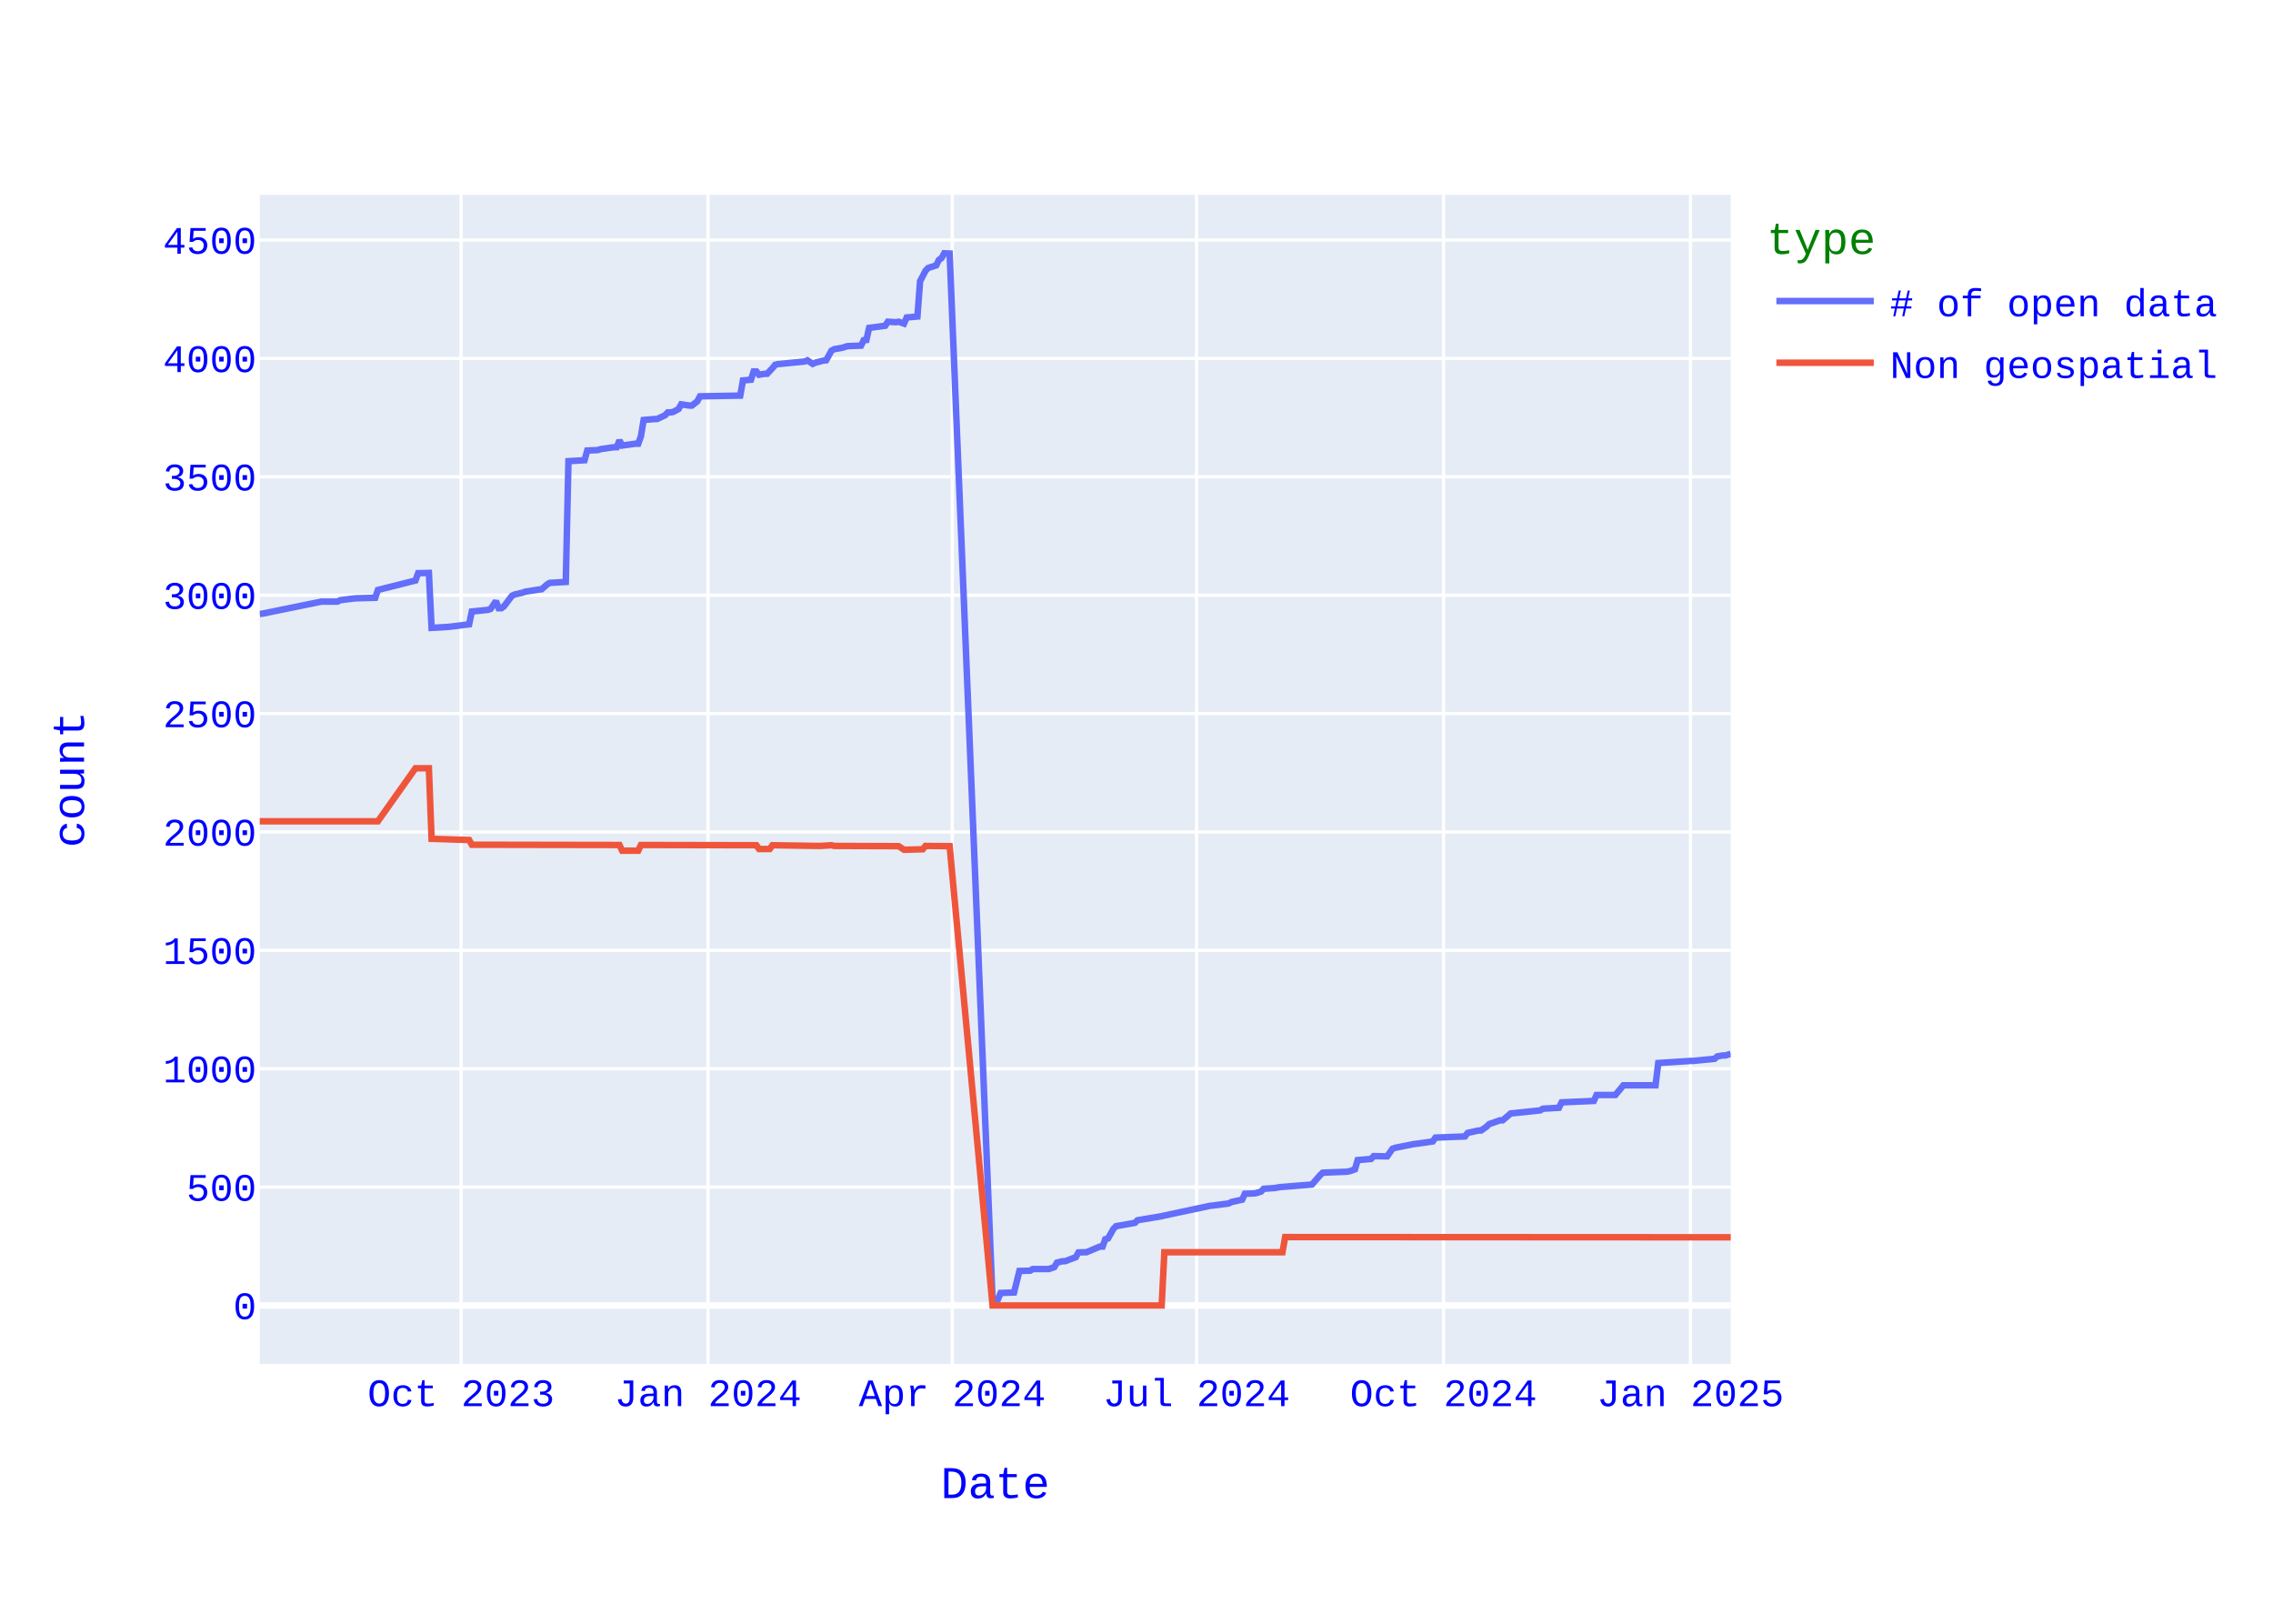
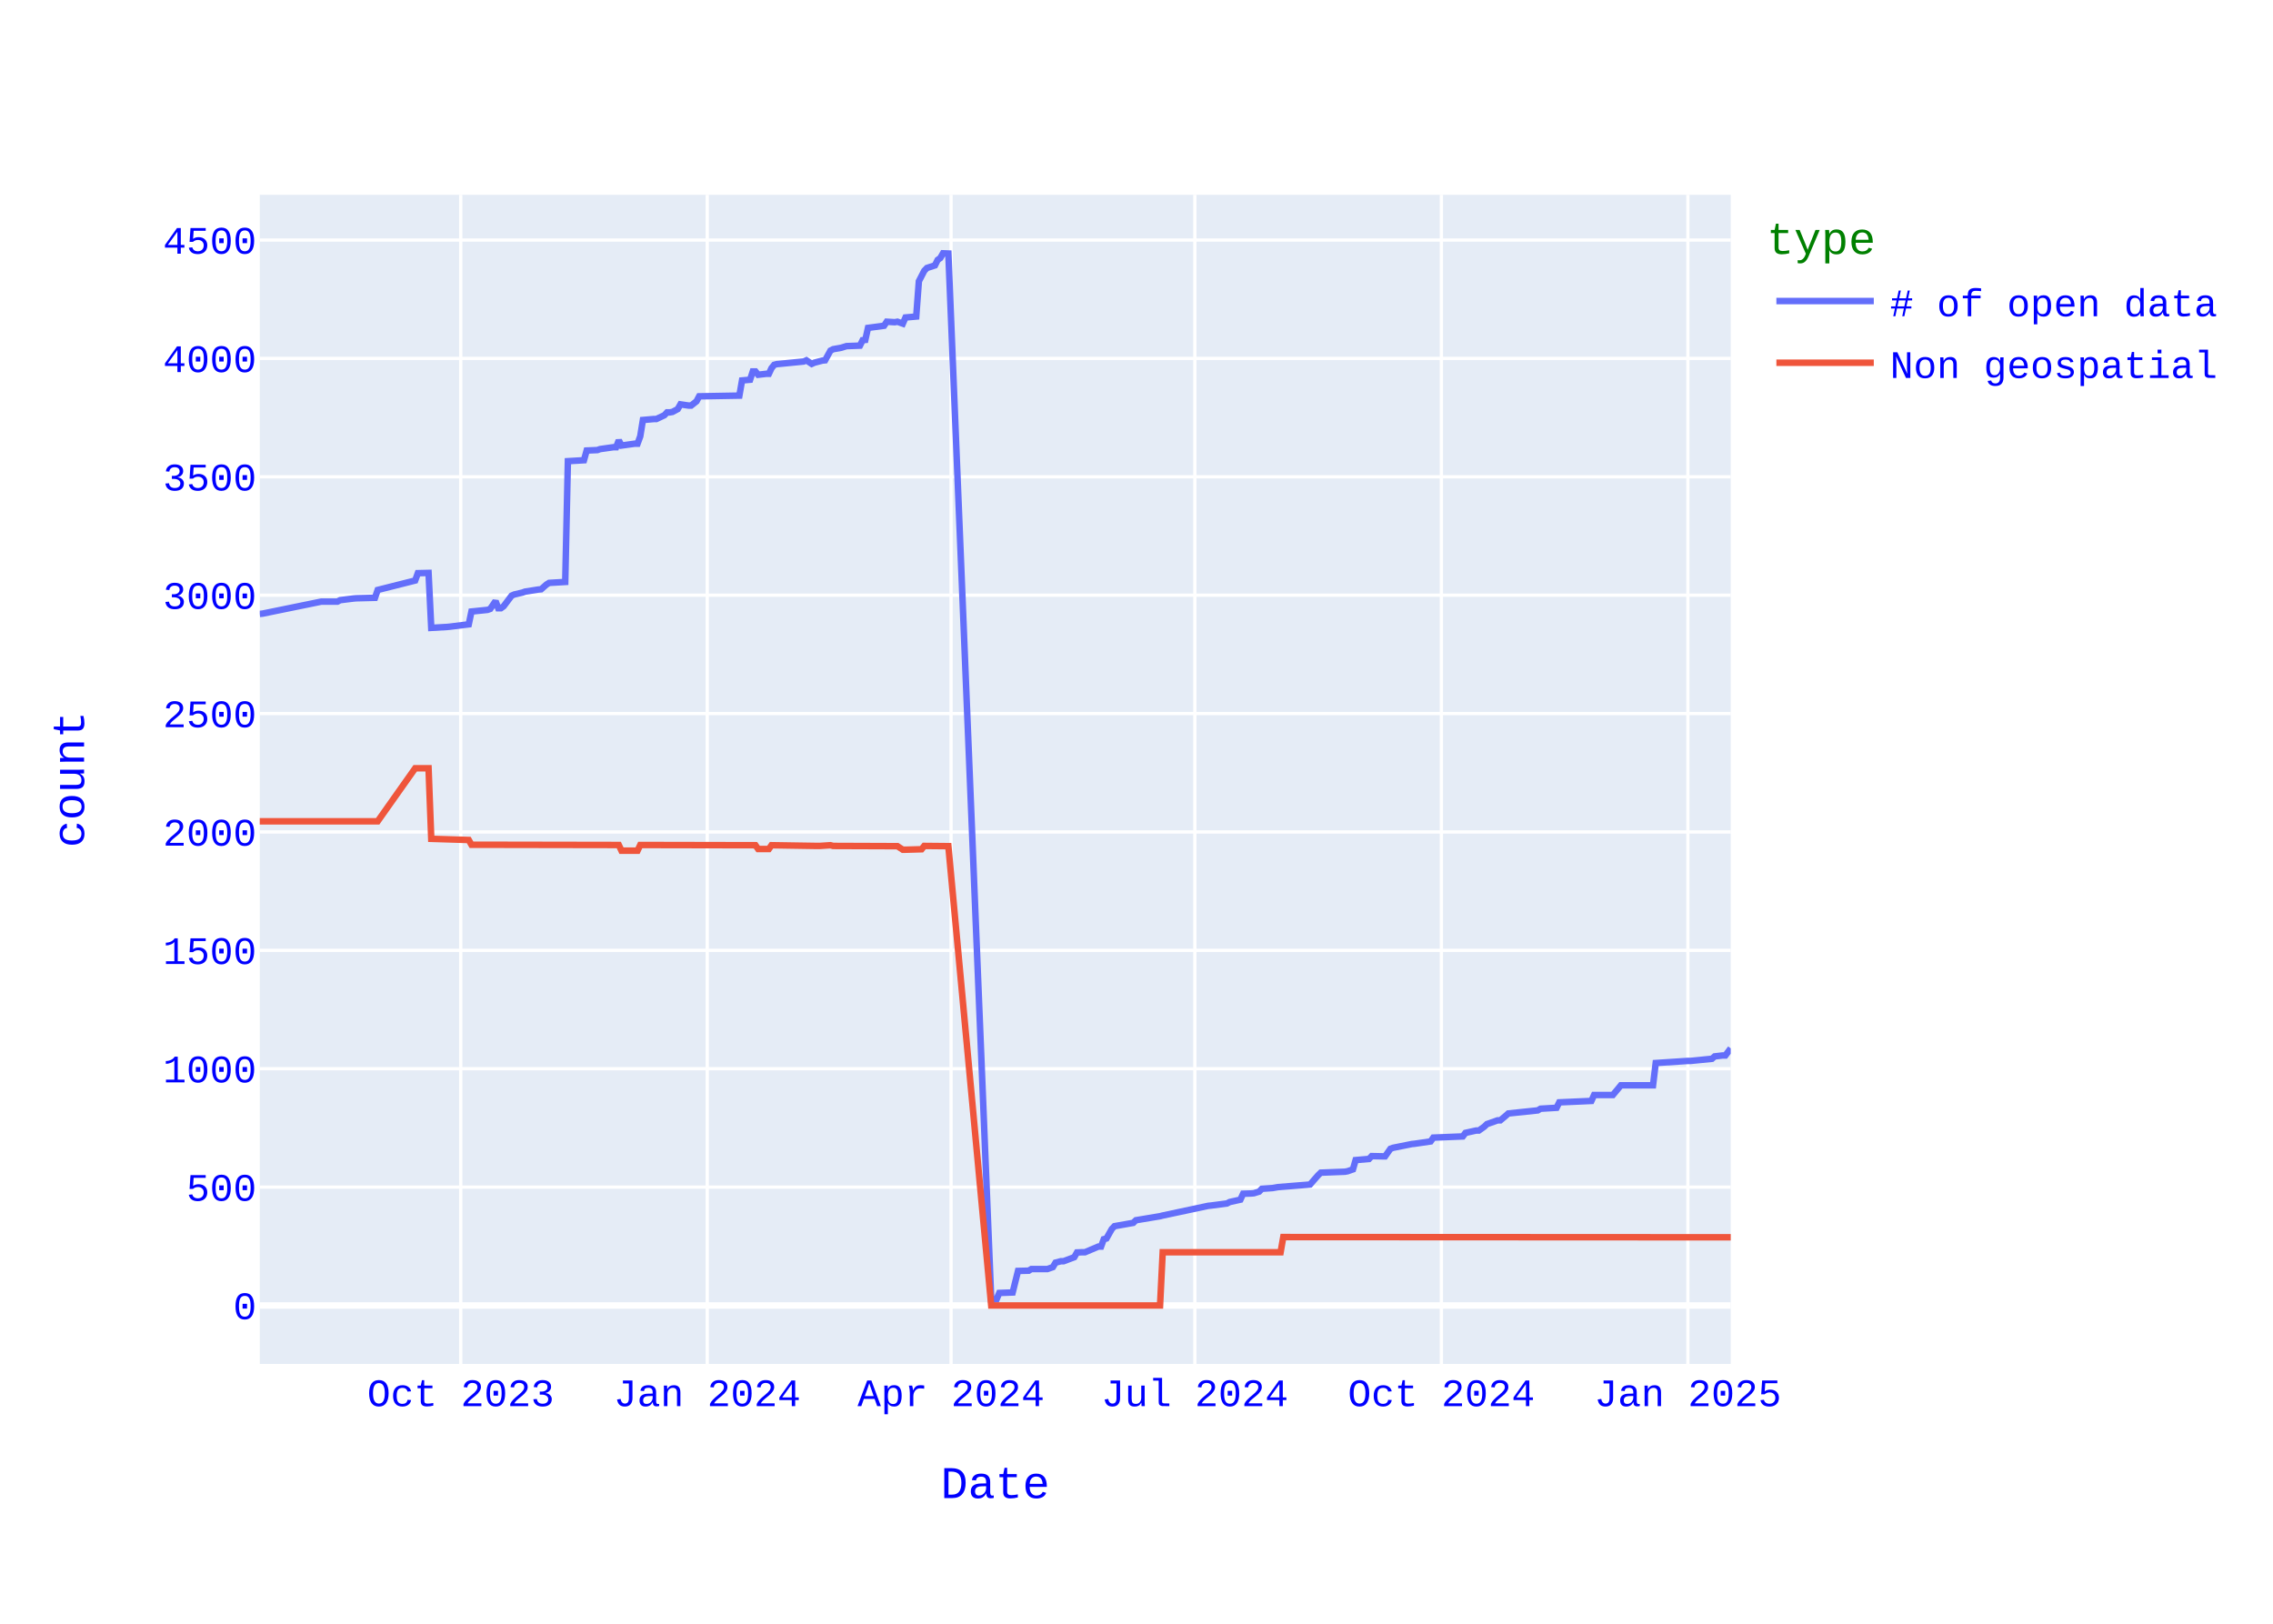
<svg xmlns="http://www.w3.org/2000/svg" class="main-svg" width="700" height="500" style="" viewBox="0 0 700 500">
  <rect x="0" y="0" width="700" height="500" style="fill: rgb(255, 255, 255); fill-opacity: 1;" />
-   <defs id="defs-f9e1af">
+   <defs id="defs-8b998a">
    <g class="clips">
-       <clipPath id="clipf9e1afxyplot" class="plotclip">
+       <clipPath id="clip8b998axyplot" class="plotclip">
        <rect width="453" height="360" />
      </clipPath>
-       <clipPath class="axesclip" id="clipf9e1afx">
+       <clipPath class="axesclip" id="clip8b998ax">
        <rect x="80" y="0" width="453" height="500" />
      </clipPath>
-       <clipPath class="axesclip" id="clipf9e1afy">
+       <clipPath class="axesclip" id="clip8b998ay">
        <rect x="0" y="60" width="700" height="360" />
      </clipPath>
-       <clipPath class="axesclip" id="clipf9e1afxy">
+       <clipPath class="axesclip" id="clip8b998axy">
        <rect x="80" y="60" width="453" height="360" />
      </clipPath>
    </g>
    <g class="gradients" />
    <g class="patterns" />
  </defs>
  <g class="bglayer">
    <rect class="bg" x="80" y="60" width="453" height="360" style="fill: rgb(229, 236, 246); fill-opacity: 1; stroke-width: 0;" />
  </g>
  <g class="layer-below">
    <g class="imagelayer" />
    <g class="shapelayer" />
  </g>
  <g class="cartesianlayer">
    <g class="subplot xy">
      <g class="layer-subplot">
        <g class="shapelayer" />
        <g class="imagelayer" />
      </g>
      <g class="minor-gridlayer">
        <g class="x" />
        <g class="y" />
      </g>
      <g class="gridlayer">
        <g class="x">
-           <path class="xgrid crisp" transform="translate(142,0)" d="M0,60v360" style="stroke: rgb(255, 255, 255); stroke-opacity: 1; stroke-width: 1px;" />
-           <path class="xgrid crisp" transform="translate(218.05,0)" d="M0,60v360" style="stroke: rgb(255, 255, 255); stroke-opacity: 1; stroke-width: 1px;" />
-           <path class="xgrid crisp" transform="translate(293.27,0)" d="M0,60v360" style="stroke: rgb(255, 255, 255); stroke-opacity: 1; stroke-width: 1px;" />
-           <path class="xgrid crisp" transform="translate(368.5,0)" d="M0,60v360" style="stroke: rgb(255, 255, 255); stroke-opacity: 1; stroke-width: 1px;" />
-           <path class="xgrid crisp" transform="translate(444.55,0)" d="M0,60v360" style="stroke: rgb(255, 255, 255); stroke-opacity: 1; stroke-width: 1px;" />
-           <path class="xgrid crisp" transform="translate(520.6,0)" d="M0,60v360" style="stroke: rgb(255, 255, 255); stroke-opacity: 1; stroke-width: 1px;" />
+           <path class="xgrid crisp" transform="translate(141.89,0)" d="M0,60v360" style="stroke: rgb(255, 255, 255); stroke-opacity: 1; stroke-width: 1px;" />
+           <path class="xgrid crisp" transform="translate(217.8,0)" d="M0,60v360" style="stroke: rgb(255, 255, 255); stroke-opacity: 1; stroke-width: 1px;" />
+           <path class="xgrid crisp" transform="translate(292.89,0)" d="M0,60v360" style="stroke: rgb(255, 255, 255); stroke-opacity: 1; stroke-width: 1px;" />
+           <path class="xgrid crisp" transform="translate(367.97,0)" d="M0,60v360" style="stroke: rgb(255, 255, 255); stroke-opacity: 1; stroke-width: 1px;" />
+           <path class="xgrid crisp" transform="translate(443.89,0)" d="M0,60v360" style="stroke: rgb(255, 255, 255); stroke-opacity: 1; stroke-width: 1px;" />
+           <path class="xgrid crisp" transform="translate(519.8,0)" d="M0,60v360" style="stroke: rgb(255, 255, 255); stroke-opacity: 1; stroke-width: 1px;" />
        </g>
        <g class="y">
          <path class="ygrid crisp" transform="translate(0,365.55)" d="M80,0h453" style="stroke: rgb(255, 255, 255); stroke-opacity: 1; stroke-width: 1px;" />
          <path class="ygrid crisp" transform="translate(0,329.09)" d="M80,0h453" style="stroke: rgb(255, 255, 255); stroke-opacity: 1; stroke-width: 1px;" />
          <path class="ygrid crisp" transform="translate(0,292.64)" d="M80,0h453" style="stroke: rgb(255, 255, 255); stroke-opacity: 1; stroke-width: 1px;" />
          <path class="ygrid crisp" transform="translate(0,256.19)" d="M80,0h453" style="stroke: rgb(255, 255, 255); stroke-opacity: 1; stroke-width: 1px;" />
          <path class="ygrid crisp" transform="translate(0,219.73)" d="M80,0h453" style="stroke: rgb(255, 255, 255); stroke-opacity: 1; stroke-width: 1px;" />
          <path class="ygrid crisp" transform="translate(0,183.28)" d="M80,0h453" style="stroke: rgb(255, 255, 255); stroke-opacity: 1; stroke-width: 1px;" />
          <path class="ygrid crisp" transform="translate(0,146.82)" d="M80,0h453" style="stroke: rgb(255, 255, 255); stroke-opacity: 1; stroke-width: 1px;" />
          <path class="ygrid crisp" transform="translate(0,110.37)" d="M80,0h453" style="stroke: rgb(255, 255, 255); stroke-opacity: 1; stroke-width: 1px;" />
          <path class="ygrid crisp" transform="translate(0,73.92)" d="M80,0h453" style="stroke: rgb(255, 255, 255); stroke-opacity: 1; stroke-width: 1px;" />
        </g>
      </g>
      <g class="zerolinelayer">
        <path class="yzl zl crisp" transform="translate(0,402)" d="M80,0h453" style="stroke: rgb(255, 255, 255); stroke-opacity: 1; stroke-width: 2px;" />
      </g>
      <path class="xlines-below" />
      <path class="ylines-below" />
      <g class="overlines-below" />
      <g class="xaxislayer-below" />
      <g class="yaxislayer-below" />
      <g class="overaxes-below" />
-       <g class="plot" transform="translate(80,60)" clip-path="url(#clipf9e1afxyplot)">
+       <g class="plot" transform="translate(80,60)" clip-path="url(#clip8b998axyplot)">
        <g class="scatterlayer mlayer">
-           <g class="trace scatter tracef52e07" style="stroke-miterlimit: 2; opacity: 1;">
+           <g class="trace scatter trace04222b" style="stroke-miterlimit: 2; opacity: 1;">
            <g class="fills" />
            <g class="errorbars" />
            <g class="lines">
-               <path class="js-line" d="M453,264.5L451.35,265.01L450.52,265.01L448.87,265.3L448.04,266.03L441.43,266.69L440.6,266.69L430.68,267.34L429.85,274.2L419.93,274.2L419.11,275.22L417.45,277.19L416.63,277.19L411.67,277.19L410.84,279.01L400.92,279.45L400.09,281.12L395.14,281.41L394.31,281.92L385.22,282.87L384.39,283.6L382.74,284.99L381.91,284.99L378.6,286.15L377.78,286.95L376.12,288.12L375.3,288.12L371.99,288.85L371.16,289.94L362.07,290.31L361.24,291.48L356.28,292.2L355.46,292.28L349.67,293.44L348.84,293.74L347.19,296.07L346.36,296.07L343.06,296L342.23,296.87L338.1,297.23L337.27,300.08L335.62,300.66L334.79,300.81L327.35,301.1L326.52,301.9L324.04,304.74L323.22,304.82L314.12,305.55L312.47,305.84L309.16,306.06L308.34,306.93L306.68,307.44L305.86,307.51L303.38,307.59L302.55,309.41L299.24,310.14L298.42,310.58L293.46,311.23L292.63,311.31L278.58,314.3L277.75,314.51L270.31,315.75L269.49,316.56L263.7,317.58L262.87,318.45L261.22,321.37L260.39,321.59L259.57,323.85L258.74,323.85L254.61,325.6L253.78,325.6L252.13,325.67L251.3,327.13L247.99,328.37L247.17,328.37L245.51,328.8L244.69,330.19L243.03,330.77L242.21,330.77L238.07,330.77L237.25,331.28L233.94,331.36L232.29,337.99L228.15,338.14L227.33,340.1L225.67,340.18L212.45,18.07L210.79,18L209.97,19.46L209.14,20.04L208.31,21.72L205.83,22.52L205.01,23.4L203.35,26.6L202.53,37.47L199.22,37.76L198.39,39.65L196.74,39.07L195.91,39.22L193.43,39.07L192.61,40.31L187.65,40.97L186.82,44.68L185.99,44.76L185.17,46.43L181.03,46.58L179.38,47.09L176.9,47.53L176.07,47.96L174.42,50.95L173.59,51.03L171.11,51.68L170.29,52.05L168.64,50.95L167.81,51.32L160.37,52.05L159.54,52.12L158.72,52.34L157.89,53.36L156.24,55.11L155.41,55.11L153.76,55.4L152.93,54.38L152.1,54.38L151.28,56.93L148.8,57.15L147.97,61.82L135.57,62.04L134.74,63.57L133.09,64.88L132.26,64.88L129.78,64.51L128.96,65.97L127.3,66.85L126.48,66.99L125.65,66.99L124.82,67.87L122.34,69.04L121.52,69.04L118.21,69.33L117.38,74.36L116.56,76.62L115.73,76.62L111.6,77.2L110.77,75.6L109.94,77.71L109.12,77.71L104.98,78.29L104.16,78.59L100.85,78.73L100.02,81.72L95.06,82.01L94.24,119.2L89.28,119.49L88.45,120L86.8,121.46L85.97,121.53L81.84,122.18L81.01,122.48L78.53,123.06L77.7,123.42L75.22,126.7L74.4,127.29L73.57,127.29L72.74,125.1L71.09,127.51L70.26,127.8L65.3,128.31L64.48,132.25L58.69,132.97L57.86,133.05L52.91,133.34L52.08,116.42L48.77,116.5L47.95,118.76L36.37,121.67L35.55,124.08L29.76,124.23L28.93,124.3L24.8,124.81L23.97,125.25L19.01,125.25L0.83,128.96L0,129.04" style="vector-effect: none; fill: none; stroke: rgb(99, 110, 250); stroke-opacity: 1; stroke-width: 2px; opacity: 1;" />
+               <path class="js-line" d="M453,262.82L451.35,265.01L450.52,265.01L448.05,265.3L447.22,266.03L440.62,266.69L439.8,266.69L429.9,267.34L429.07,274.2L419.17,274.2L418.34,275.22L416.69,277.19L415.87,277.19L410.92,277.19L410.09,279.01L400.19,279.45L399.37,281.12L394.42,281.41L393.59,281.92L384.51,282.87L383.69,283.6L382.04,284.99L381.21,284.99L377.91,286.15L377.09,286.95L375.44,288.12L374.61,288.12L371.31,288.85L370.49,289.94L361.41,290.31L360.58,291.48L355.63,292.2L354.81,292.28L349.03,293.44L348.21,293.74L346.56,296.07L345.73,296.07L342.43,296L341.61,296.87L337.48,297.23L336.66,300.08L335.01,300.66L334.18,300.81L326.75,301.1L325.93,301.9L323.45,304.74L322.63,304.82L313.55,305.55L311.9,305.84L308.6,306.06L307.78,306.93L306.13,307.44L305.3,307.51L302.83,307.59L302,309.41L298.7,310.14L297.87,310.58L292.92,311.23L292.1,311.31L278.07,314.3L277.25,314.51L269.82,315.75L268.99,316.56L263.22,317.58L262.39,318.45L260.74,321.37L259.92,321.59L259.09,323.85L258.27,323.85L254.14,325.6L253.32,325.6L251.67,325.67L250.84,327.13L247.54,328.37L246.72,328.37L245.07,328.8L244.24,330.19L242.59,330.77L241.77,330.77L237.64,330.77L236.81,331.28L233.51,331.36L231.86,337.99L227.74,338.14L226.91,340.1L225.26,340.18L212.06,18.07L210.41,18L209.58,19.46L208.76,20.04L207.93,21.72L205.46,22.52L204.63,23.4L202.98,26.6L202.16,37.47L198.86,37.76L198.03,39.65L196.38,39.07L195.56,39.22L193.08,39.07L192.26,40.31L187.31,40.97L186.48,44.68L185.66,44.76L184.83,46.43L180.7,46.58L179.05,47.09L176.58,47.53L175.75,47.96L174.1,50.95L173.28,51.03L170.8,51.68L169.98,52.05L168.33,50.95L167.5,51.32L160.08,52.05L159.25,52.12L158.43,52.34L157.6,53.36L156.78,55.11L155.95,55.11L153.48,55.4L152.65,54.38L151.83,54.38L151,56.93L148.52,57.15L147.7,61.82L135.32,62.04L134.5,63.57L132.85,64.88L132.02,64.88L129.55,64.51L128.72,65.97L127.07,66.85L126.25,66.99L125.42,66.99L124.6,67.87L122.12,69.04L121.3,69.04L117.99,69.33L117.17,74.36L116.34,76.62L115.52,76.62L111.39,77.2L110.57,75.6L109.74,77.71L108.92,77.71L104.79,78.29L103.97,78.59L100.67,78.73L99.84,81.72L94.89,82.01L94.07,119.2L89.11,119.49L88.29,120L86.64,121.46L85.81,121.53L81.69,122.18L80.86,122.48L78.39,123.06L77.56,123.42L75.09,126.7L74.26,127.29L73.44,127.29L72.61,125.1L70.96,127.51L70.14,127.8L65.19,128.31L64.36,132.25L58.58,132.97L57.76,133.05L52.81,133.34L51.98,116.42L48.68,116.5L47.86,118.76L36.31,121.67L35.48,124.08L29.7,124.23L28.88,124.3L24.75,124.81L23.93,125.25L18.98,125.25L0.83,128.96L0,129.04" style="vector-effect: none; fill: none; stroke: rgb(99, 110, 250); stroke-opacity: 1; stroke-width: 2px; opacity: 1;" />
            </g>
            <g class="points" />
            <g class="text" />
          </g>
-           <g class="trace scatter tracecc8add" style="stroke-miterlimit: 2; opacity: 1;">
+           <g class="trace scatter trace598326" style="stroke-miterlimit: 2; opacity: 1;">
            <g class="fills" />
            <g class="errorbars" />
            <g class="lines">
-               <path class="js-line" d="M453,321L315.78,320.93L314.95,325.6L278.58,325.6L277.75,342L225.67,342L212.45,200.56L205.01,200.49L204.18,201.51L199.22,201.65L198.39,201.65L196.74,200.56L195.91,200.56L176.9,200.49L176.07,200.27L172.77,200.49L171.94,200.49L157.89,200.27L157.06,201.43L153.76,201.43L152.93,200.27L117.38,200.2L116.56,201.95L111.6,201.95L110.77,200.2L65.3,200.12L64.48,198.66L52.91,198.3L52.08,176.57L47.95,176.57L36.37,192.9L0,192.9" style="vector-effect: none; fill: none; stroke: rgb(239, 85, 59); stroke-opacity: 1; stroke-width: 2px; opacity: 1;" />
+               <path class="js-line" d="M453,321L315.2,320.93L314.38,325.6L278.07,325.6L277.25,342L225.26,342L212.06,200.56L204.63,200.49L203.81,201.51L198.86,201.65L198.03,201.65L196.38,200.56L195.56,200.56L176.58,200.49L175.75,200.27L172.45,200.49L171.63,200.49L157.6,200.27L156.78,201.43L153.48,201.43L152.65,200.27L117.17,200.2L116.34,201.95L111.39,201.95L110.57,200.2L65.19,200.12L64.36,198.66L52.81,198.3L51.98,176.57L47.86,176.57L36.31,192.9L0,192.9" style="vector-effect: none; fill: none; stroke: rgb(239, 85, 59); stroke-opacity: 1; stroke-width: 2px; opacity: 1;" />
            </g>
            <g class="points" />
            <g class="text" />
          </g>
        </g>
      </g>
      <g class="overplot" />
      <path class="xlines-above crisp" d="M0,0" style="fill: none;" />
      <path class="ylines-above crisp" d="M0,0" style="fill: none;" />
      <g class="overlines-above" />
      <g class="xaxislayer-above">
        <g class="xtick">
-           <text text-anchor="middle" x="0" y="433" transform="translate(142,0)" style="font-family: 'Courier New'; font-size: 12px; fill: rgb(0, 0, 255); fill-opacity: 1; white-space: pre; opacity: 1;">Oct 2023</text>
-         </g>
-         <g class="xtick">
-           <text text-anchor="middle" x="0" y="433" style="font-family: 'Courier New'; font-size: 12px; fill: rgb(0, 0, 255); fill-opacity: 1; white-space: pre; opacity: 1;" transform="translate(218.05,0)">Jan 2024</text>
-         </g>
-         <g class="xtick">
-           <text text-anchor="middle" x="0" y="433" style="font-family: 'Courier New'; font-size: 12px; fill: rgb(0, 0, 255); fill-opacity: 1; white-space: pre; opacity: 1;" transform="translate(293.27,0)">Apr 2024</text>
-         </g>
-         <g class="xtick">
-           <text text-anchor="middle" x="0" y="433" style="font-family: 'Courier New'; font-size: 12px; fill: rgb(0, 0, 255); fill-opacity: 1; white-space: pre; opacity: 1;" transform="translate(368.5,0)">Jul 2024</text>
-         </g>
-         <g class="xtick">
-           <text text-anchor="middle" x="0" y="433" style="font-family: 'Courier New'; font-size: 12px; fill: rgb(0, 0, 255); fill-opacity: 1; white-space: pre; opacity: 1;" transform="translate(444.55,0)">Oct 2024</text>
-         </g>
-         <g class="xtick">
-           <text text-anchor="middle" x="0" y="433" style="font-family: 'Courier New'; font-size: 12px; fill: rgb(0, 0, 255); fill-opacity: 1; white-space: pre; opacity: 1;" transform="translate(520.6,0)">Jan 2025</text>
+           <text text-anchor="middle" x="0" y="433" transform="translate(141.89,0)" style="font-family: 'Courier New'; font-size: 12px; fill: rgb(0, 0, 255); fill-opacity: 1; white-space: pre; opacity: 1;">Oct 2023</text>
+         </g>
+         <g class="xtick">
+           <text text-anchor="middle" x="0" y="433" style="font-family: 'Courier New'; font-size: 12px; fill: rgb(0, 0, 255); fill-opacity: 1; white-space: pre; opacity: 1;" transform="translate(217.8,0)">Jan 2024</text>
+         </g>
+         <g class="xtick">
+           <text text-anchor="middle" x="0" y="433" style="font-family: 'Courier New'; font-size: 12px; fill: rgb(0, 0, 255); fill-opacity: 1; white-space: pre; opacity: 1;" transform="translate(292.89,0)">Apr 2024</text>
+         </g>
+         <g class="xtick">
+           <text text-anchor="middle" x="0" y="433" style="font-family: 'Courier New'; font-size: 12px; fill: rgb(0, 0, 255); fill-opacity: 1; white-space: pre; opacity: 1;" transform="translate(367.97,0)">Jul 2024</text>
+         </g>
+         <g class="xtick">
+           <text text-anchor="middle" x="0" y="433" style="font-family: 'Courier New'; font-size: 12px; fill: rgb(0, 0, 255); fill-opacity: 1; white-space: pre; opacity: 1;" transform="translate(443.89,0)">Oct 2024</text>
+         </g>
+         <g class="xtick">
+           <text text-anchor="middle" x="0" y="433" style="font-family: 'Courier New'; font-size: 12px; fill: rgb(0, 0, 255); fill-opacity: 1; white-space: pre; opacity: 1;" transform="translate(519.8,0)">Jan 2025</text>
        </g>
      </g>
      <g class="yaxislayer-above">
        <g class="ytick">
          <text text-anchor="end" x="79" y="4.2" transform="translate(0,402)" style="font-family: 'Courier New'; font-size: 12px; fill: rgb(0, 0, 255); fill-opacity: 1; white-space: pre; opacity: 1;">0</text>
        </g>
        <g class="ytick">
          <text text-anchor="end" x="79" y="4.2" style="font-family: 'Courier New'; font-size: 12px; fill: rgb(0, 0, 255); fill-opacity: 1; white-space: pre; opacity: 1;" transform="translate(0,365.55)">500</text>
        </g>
        <g class="ytick">
          <text text-anchor="end" x="79" y="4.2" style="font-family: 'Courier New'; font-size: 12px; fill: rgb(0, 0, 255); fill-opacity: 1; white-space: pre; opacity: 1;" transform="translate(0,329.09)">1000</text>
        </g>
        <g class="ytick">
          <text text-anchor="end" x="79" y="4.2" style="font-family: 'Courier New'; font-size: 12px; fill: rgb(0, 0, 255); fill-opacity: 1; white-space: pre; opacity: 1;" transform="translate(0,292.64)">1500</text>
        </g>
        <g class="ytick">
          <text text-anchor="end" x="79" y="4.2" style="font-family: 'Courier New'; font-size: 12px; fill: rgb(0, 0, 255); fill-opacity: 1; white-space: pre; opacity: 1;" transform="translate(0,256.19)">2000</text>
        </g>
        <g class="ytick">
          <text text-anchor="end" x="79" y="4.2" style="font-family: 'Courier New'; font-size: 12px; fill: rgb(0, 0, 255); fill-opacity: 1; white-space: pre; opacity: 1;" transform="translate(0,219.73)">2500</text>
        </g>
        <g class="ytick">
          <text text-anchor="end" x="79" y="4.2" style="font-family: 'Courier New'; font-size: 12px; fill: rgb(0, 0, 255); fill-opacity: 1; white-space: pre; opacity: 1;" transform="translate(0,183.28)">3000</text>
        </g>
        <g class="ytick">
          <text text-anchor="end" x="79" y="4.2" style="font-family: 'Courier New'; font-size: 12px; fill: rgb(0, 0, 255); fill-opacity: 1; white-space: pre; opacity: 1;" transform="translate(0,146.82)">3500</text>
        </g>
        <g class="ytick">
          <text text-anchor="end" x="79" y="4.2" style="font-family: 'Courier New'; font-size: 12px; fill: rgb(0, 0, 255); fill-opacity: 1; white-space: pre; opacity: 1;" transform="translate(0,110.37)">4000</text>
        </g>
        <g class="ytick">
          <text text-anchor="end" x="79" y="4.2" style="font-family: 'Courier New'; font-size: 12px; fill: rgb(0, 0, 255); fill-opacity: 1; white-space: pre; opacity: 1;" transform="translate(0,73.92)">4500</text>
        </g>
      </g>
      <g class="overaxes-above" />
    </g>
  </g>
  <g class="polarlayer" />
  <g class="smithlayer" />
  <g class="ternarylayer" />
  <g class="geolayer" />
  <g class="funnelarealayer" />
  <g class="pielayer" />
  <g class="iciclelayer" />
  <g class="treemaplayer" />
  <g class="sunburstlayer" />
  <g class="glimages" />
-   <defs id="topdefs-f9e1af">
+   <defs id="topdefs-8b998a">
    <g class="clips" />
-     <clipPath id="legendf9e1af">
+     <clipPath id="legend8b998a">
      <rect width="146" height="67" x="0" y="0" />
    </clipPath>
  </defs>
  <g class="layer-above">
    <g class="imagelayer" />
    <g class="shapelayer" />
  </g>
  <g class="infolayer">
    <g class="legend" pointer-events="all" transform="translate(542.06,60)">
      <rect class="bg" shape-rendering="crispEdges" style="stroke: rgb(68, 68, 68); stroke-opacity: 1; fill: rgb(255, 255, 255); fill-opacity: 1; stroke-width: 0px;" width="146" height="67" x="0" y="0" />
-       <g class="scrollbox" transform="" clip-path="url(#legendf9e1af)">
+       <g class="scrollbox" transform="" clip-path="url(#legend8b998a)">
        <text class="legendtitletext" text-anchor="start" x="2" y="18.2" style="font-family: 'Courier New'; font-size: 14px; fill: rgb(0, 128, 0); fill-opacity: 1; white-space: pre;">type</text>
        <g class="groups" transform="">
          <g class="traces" transform="translate(0,32.7)" style="opacity: 1;">
            <text class="legendtext" text-anchor="start" x="40" y="4.68" style="font-family: 'Courier New'; font-size: 12px; fill: rgb(0, 0, 255); fill-opacity: 1; white-space: pre;"># of open data</text>
            <g class="layers" style="opacity: 1;">
              <g class="legendfill" />
              <g class="legendlines">
                <path class="js-line" d="M5,0h30" style="fill: none; stroke: rgb(99, 110, 250); stroke-opacity: 1; stroke-width: 2px;" />
              </g>
              <g class="legendsymbols">
                <g class="legendpoints" />
              </g>
            </g>
            <rect class="legendtoggle" x="0" y="-9.5" width="140.828" height="19" style="fill: rgb(0, 0, 0); fill-opacity: 0;" />
          </g>
        </g>
        <g class="groups" transform="">
          <g class="traces" transform="translate(0,51.7)" style="opacity: 1;">
            <text class="legendtext" text-anchor="start" x="40" y="4.68" style="font-family: 'Courier New'; font-size: 12px; fill: rgb(0, 0, 255); fill-opacity: 1; white-space: pre;">Non geospatial</text>
            <g class="layers" style="opacity: 1;">
              <g class="legendfill" />
              <g class="legendlines">
                <path class="js-line" d="M5,0h30" style="fill: none; stroke: rgb(239, 85, 59); stroke-opacity: 1; stroke-width: 2px;" />
              </g>
              <g class="legendsymbols">
                <g class="legendpoints" />
              </g>
            </g>
            <rect class="legendtoggle" x="0" y="-9.5" width="140.828" height="19" style="fill: rgb(0, 0, 0); fill-opacity: 0;" />
          </g>
        </g>
      </g>
      <rect class="scrollbar" rx="20" ry="3" width="0" height="0" style="fill: rgb(128, 139, 164); fill-opacity: 1;" x="0" y="0" />
    </g>
    <g class="g-gtitle" />
    <g class="g-xtitle">
      <text class="xtitle" x="306.5" y="461.3" text-anchor="middle" style="font-family: 'Courier New'; font-size: 14px; fill: rgb(0, 0, 255); opacity: 1; font-weight: normal; white-space: pre;">Date</text>
    </g>
    <g class="g-ytitle">
      <text class="ytitle" transform="rotate(-90,25.8875,240)" x="25.888" y="240" text-anchor="middle" style="font-family: 'Courier New'; font-size: 14px; fill: rgb(0, 0, 255); opacity: 1; font-weight: normal; white-space: pre;">count</text>
    </g>
  </g>
</svg>
